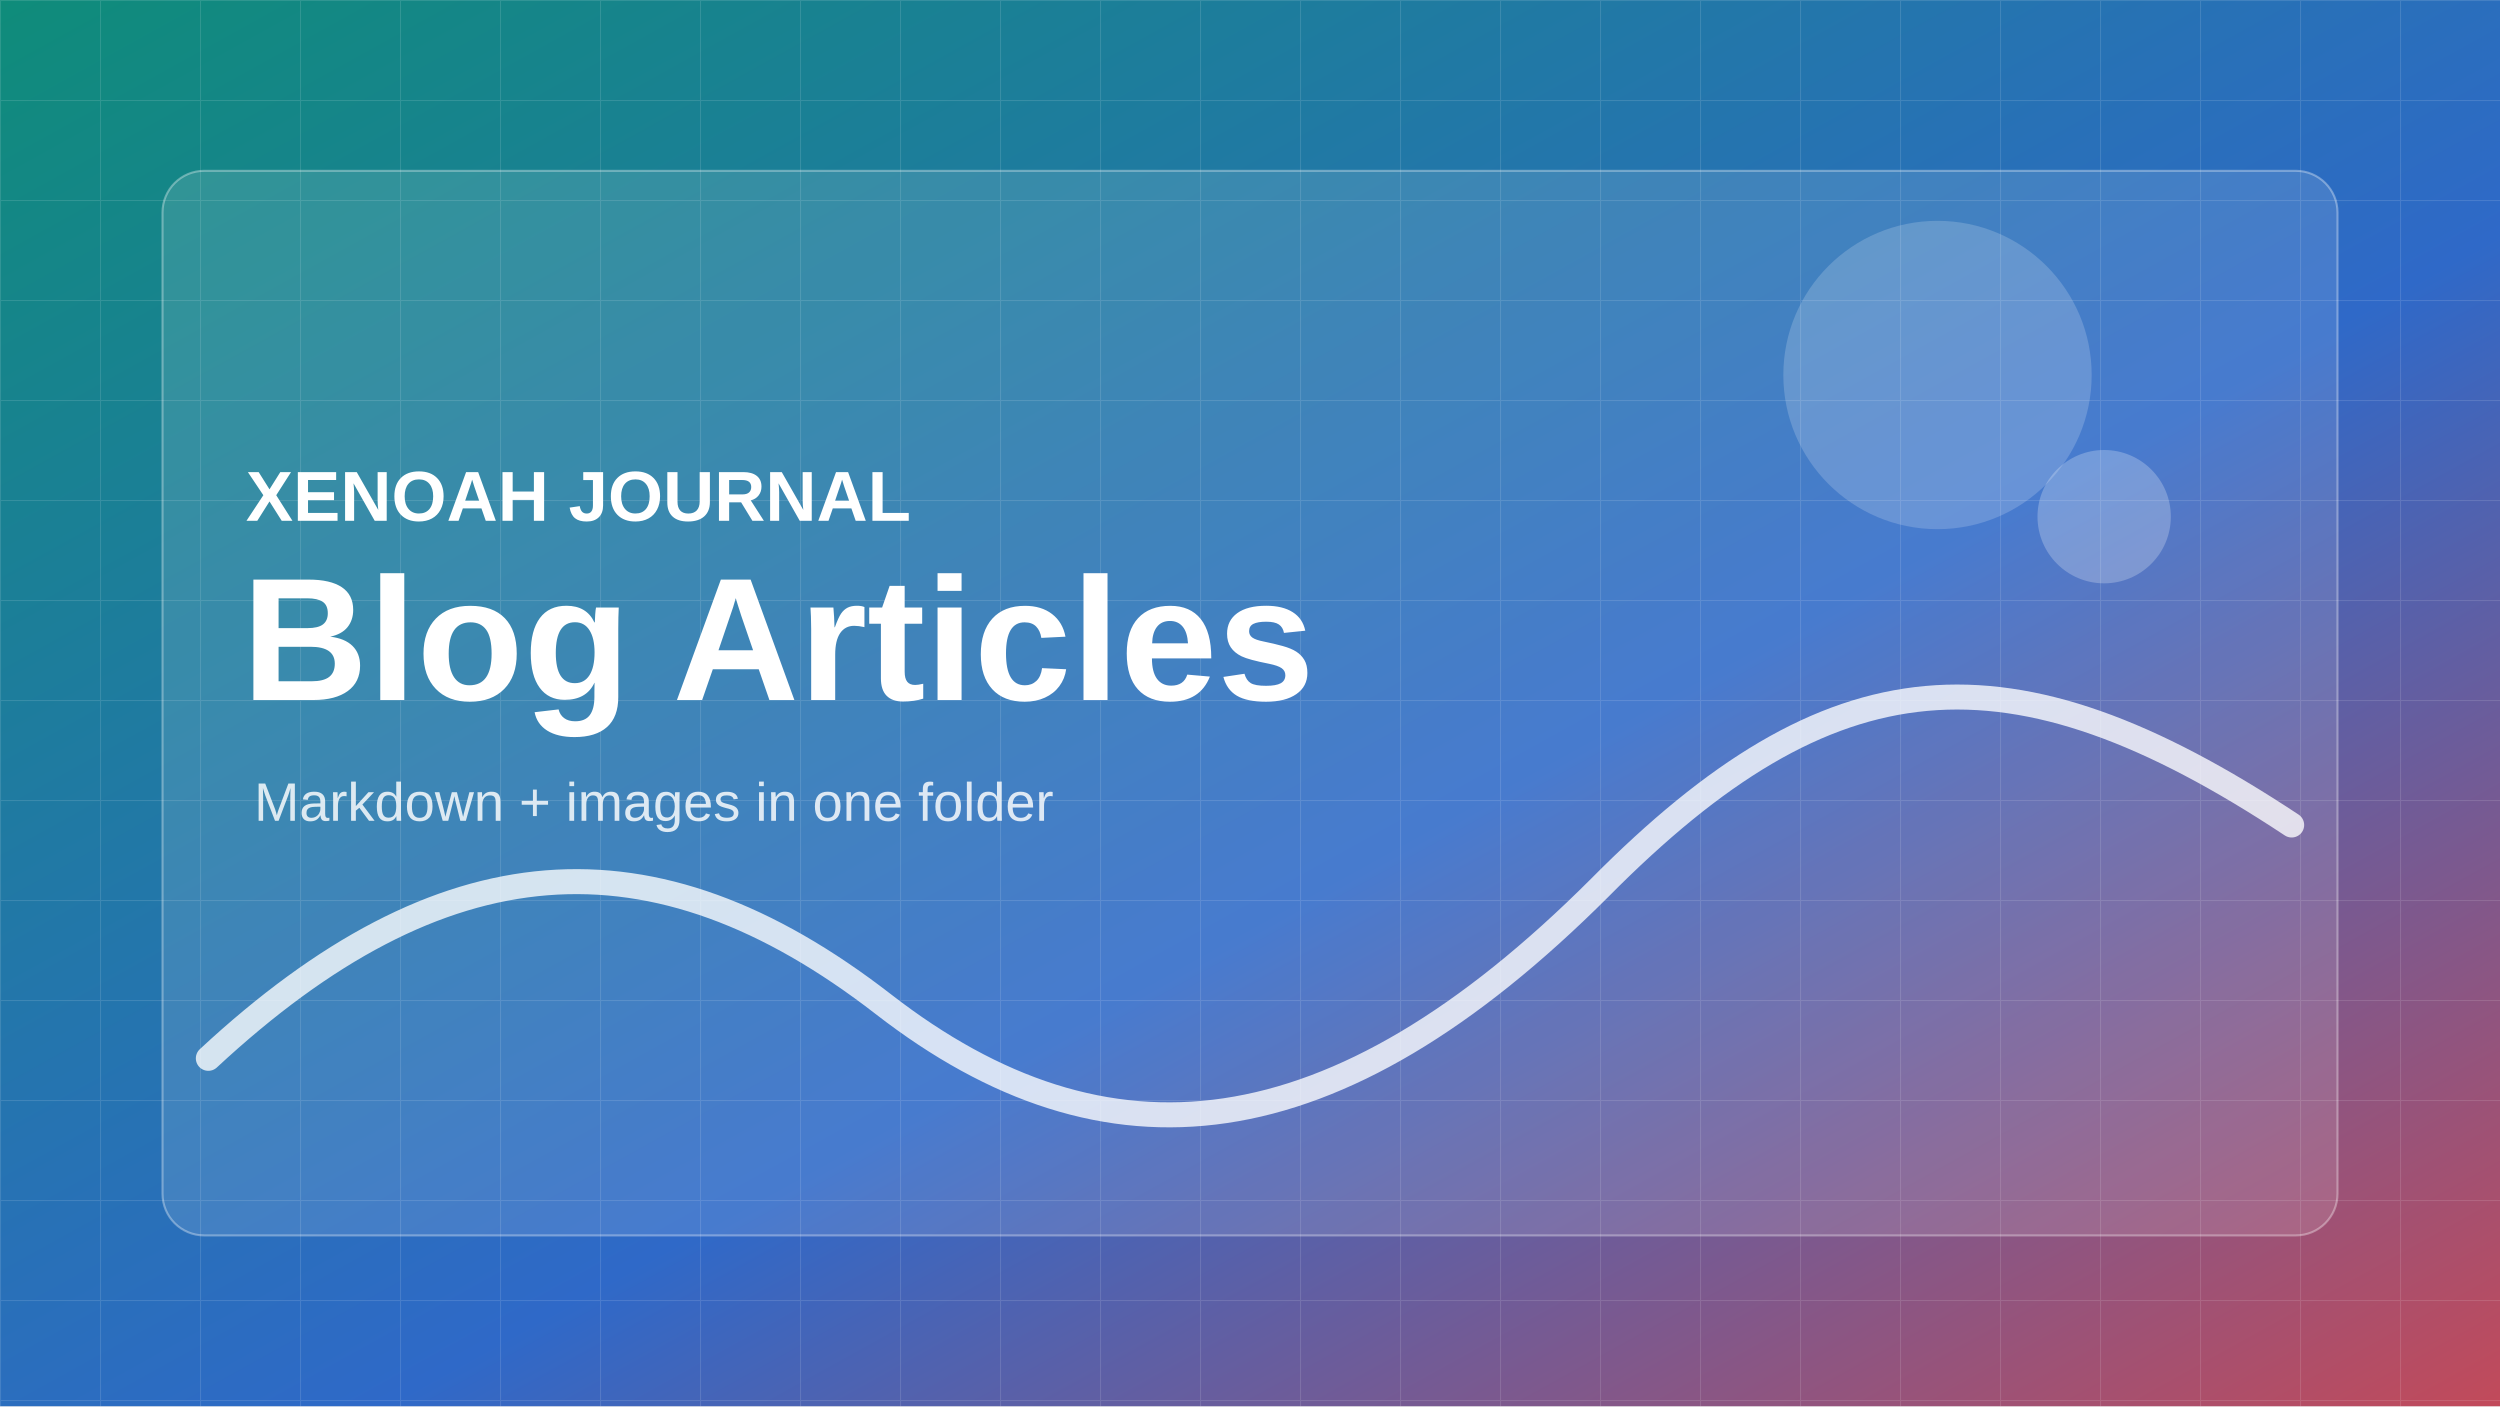
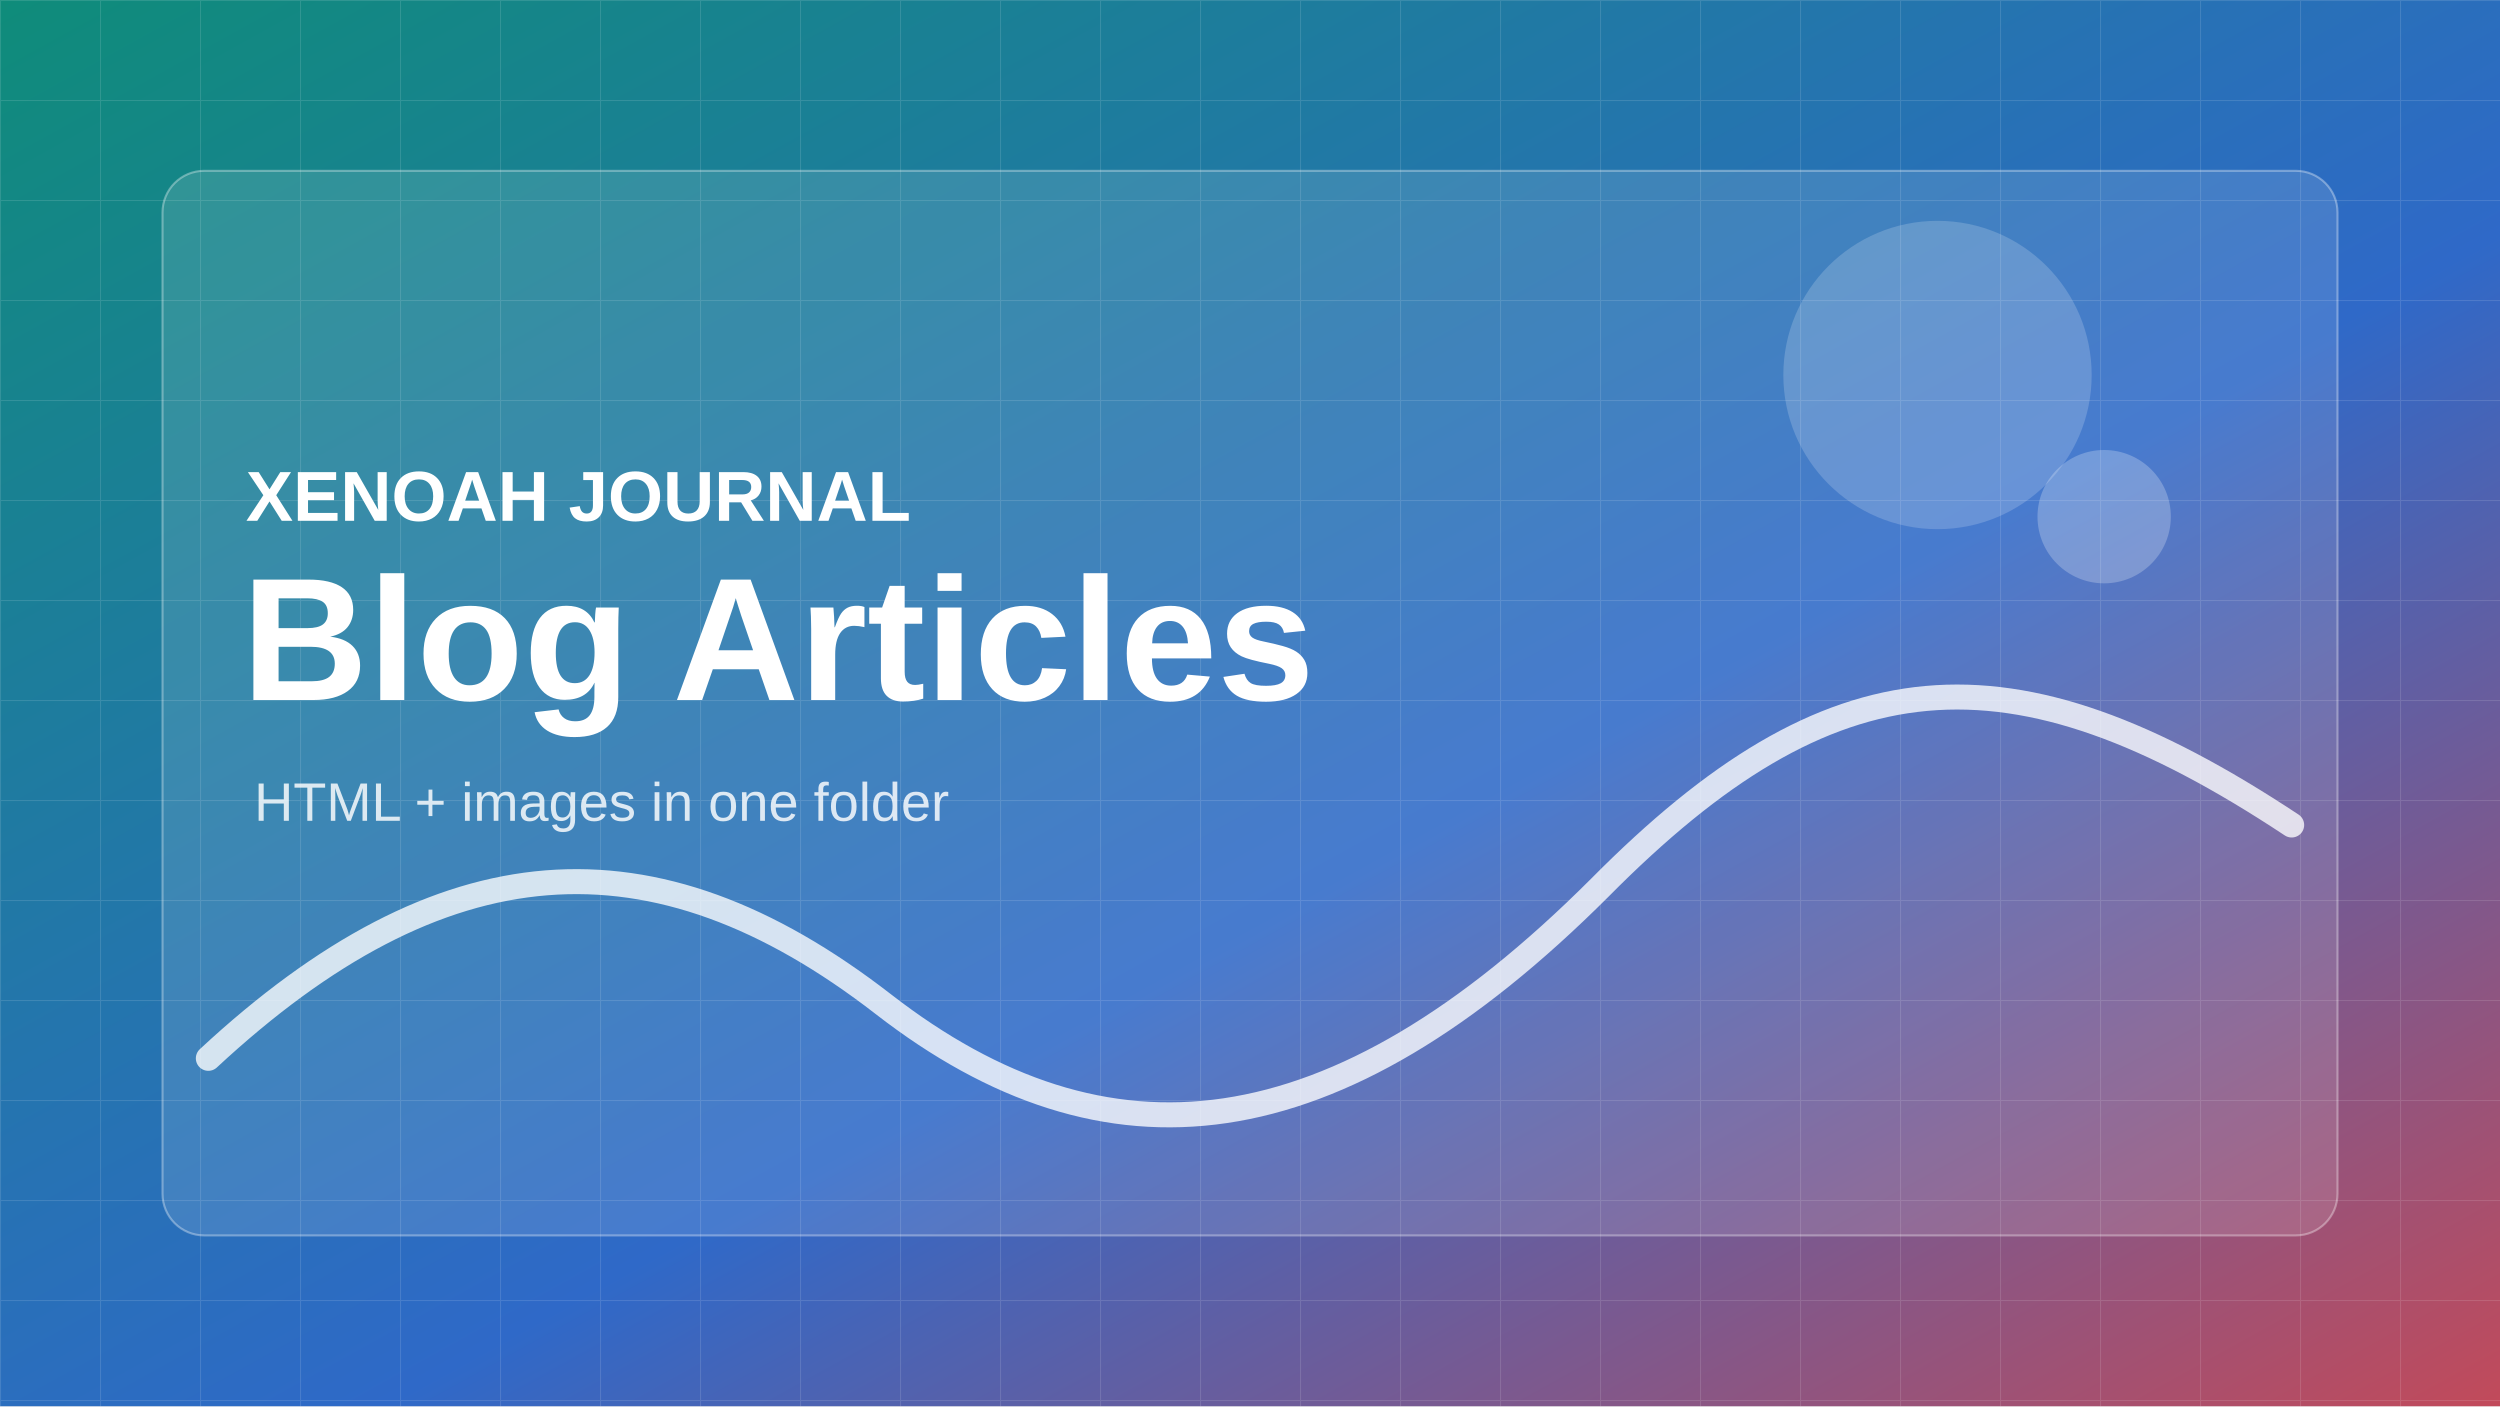
<svg xmlns="http://www.w3.org/2000/svg" width="1200" height="675" viewBox="0 0 1200 675" role="img" aria-labelledby="title desc">
  <defs>
    <linearGradient id="bg" x1="0" x2="1" y1="0" y2="1">
      <stop offset="0" stop-color="#0f8c7a" />
      <stop offset="0.58" stop-color="#2f69c8" />
      <stop offset="1" stop-color="#c24a5a" />
    </linearGradient>
    <pattern id="grid" width="48" height="48" patternUnits="userSpaceOnUse">
      <path d="M48 0H0V48" fill="none" stroke="rgba(255,255,255,.22)" stroke-width="1" />
    </pattern>
  </defs>
  <rect width="1200" height="675" fill="url(#bg)" />
  <rect width="1200" height="675" fill="url(#grid)" opacity=".55" />
  <rect x="78" y="82" width="1044" height="511" rx="20" fill="rgba(255,255,255,.12)" stroke="rgba(255,255,255,.34)" />
  <circle cx="930" cy="180" r="74" fill="rgba(255,255,255,.18)" />
  <circle cx="1010" cy="248" r="32" fill="rgba(255,255,255,.24)" />
  <path d="M100 508C212 404 313 396 424 482C531 565 640 554 768 426C879 314 964 306 1100 396" fill="none" stroke="rgba(255,255,255,.78)" stroke-width="12" stroke-linecap="round" />
  <text x="118" y="250" fill="#fff" font-family="Arial, sans-serif" font-size="34" font-weight="700" letter-spacing="0">XENOAH JOURNAL</text>
  <text x="116" y="336" fill="#fff" font-family="Arial, sans-serif" font-size="84" font-weight="800" letter-spacing="0">Blog Articles</text>
-   <text x="122" y="394" fill="rgba(255,255,255,.82)" font-family="Arial, sans-serif" font-size="26" letter-spacing="0">Markdown + images in one folder</text>
+   <text x="122" y="394" fill="rgba(255,255,255,.82)" font-family="Arial, sans-serif" font-size="26" letter-spacing="0">HTML + images in one folder</text>
</svg>
